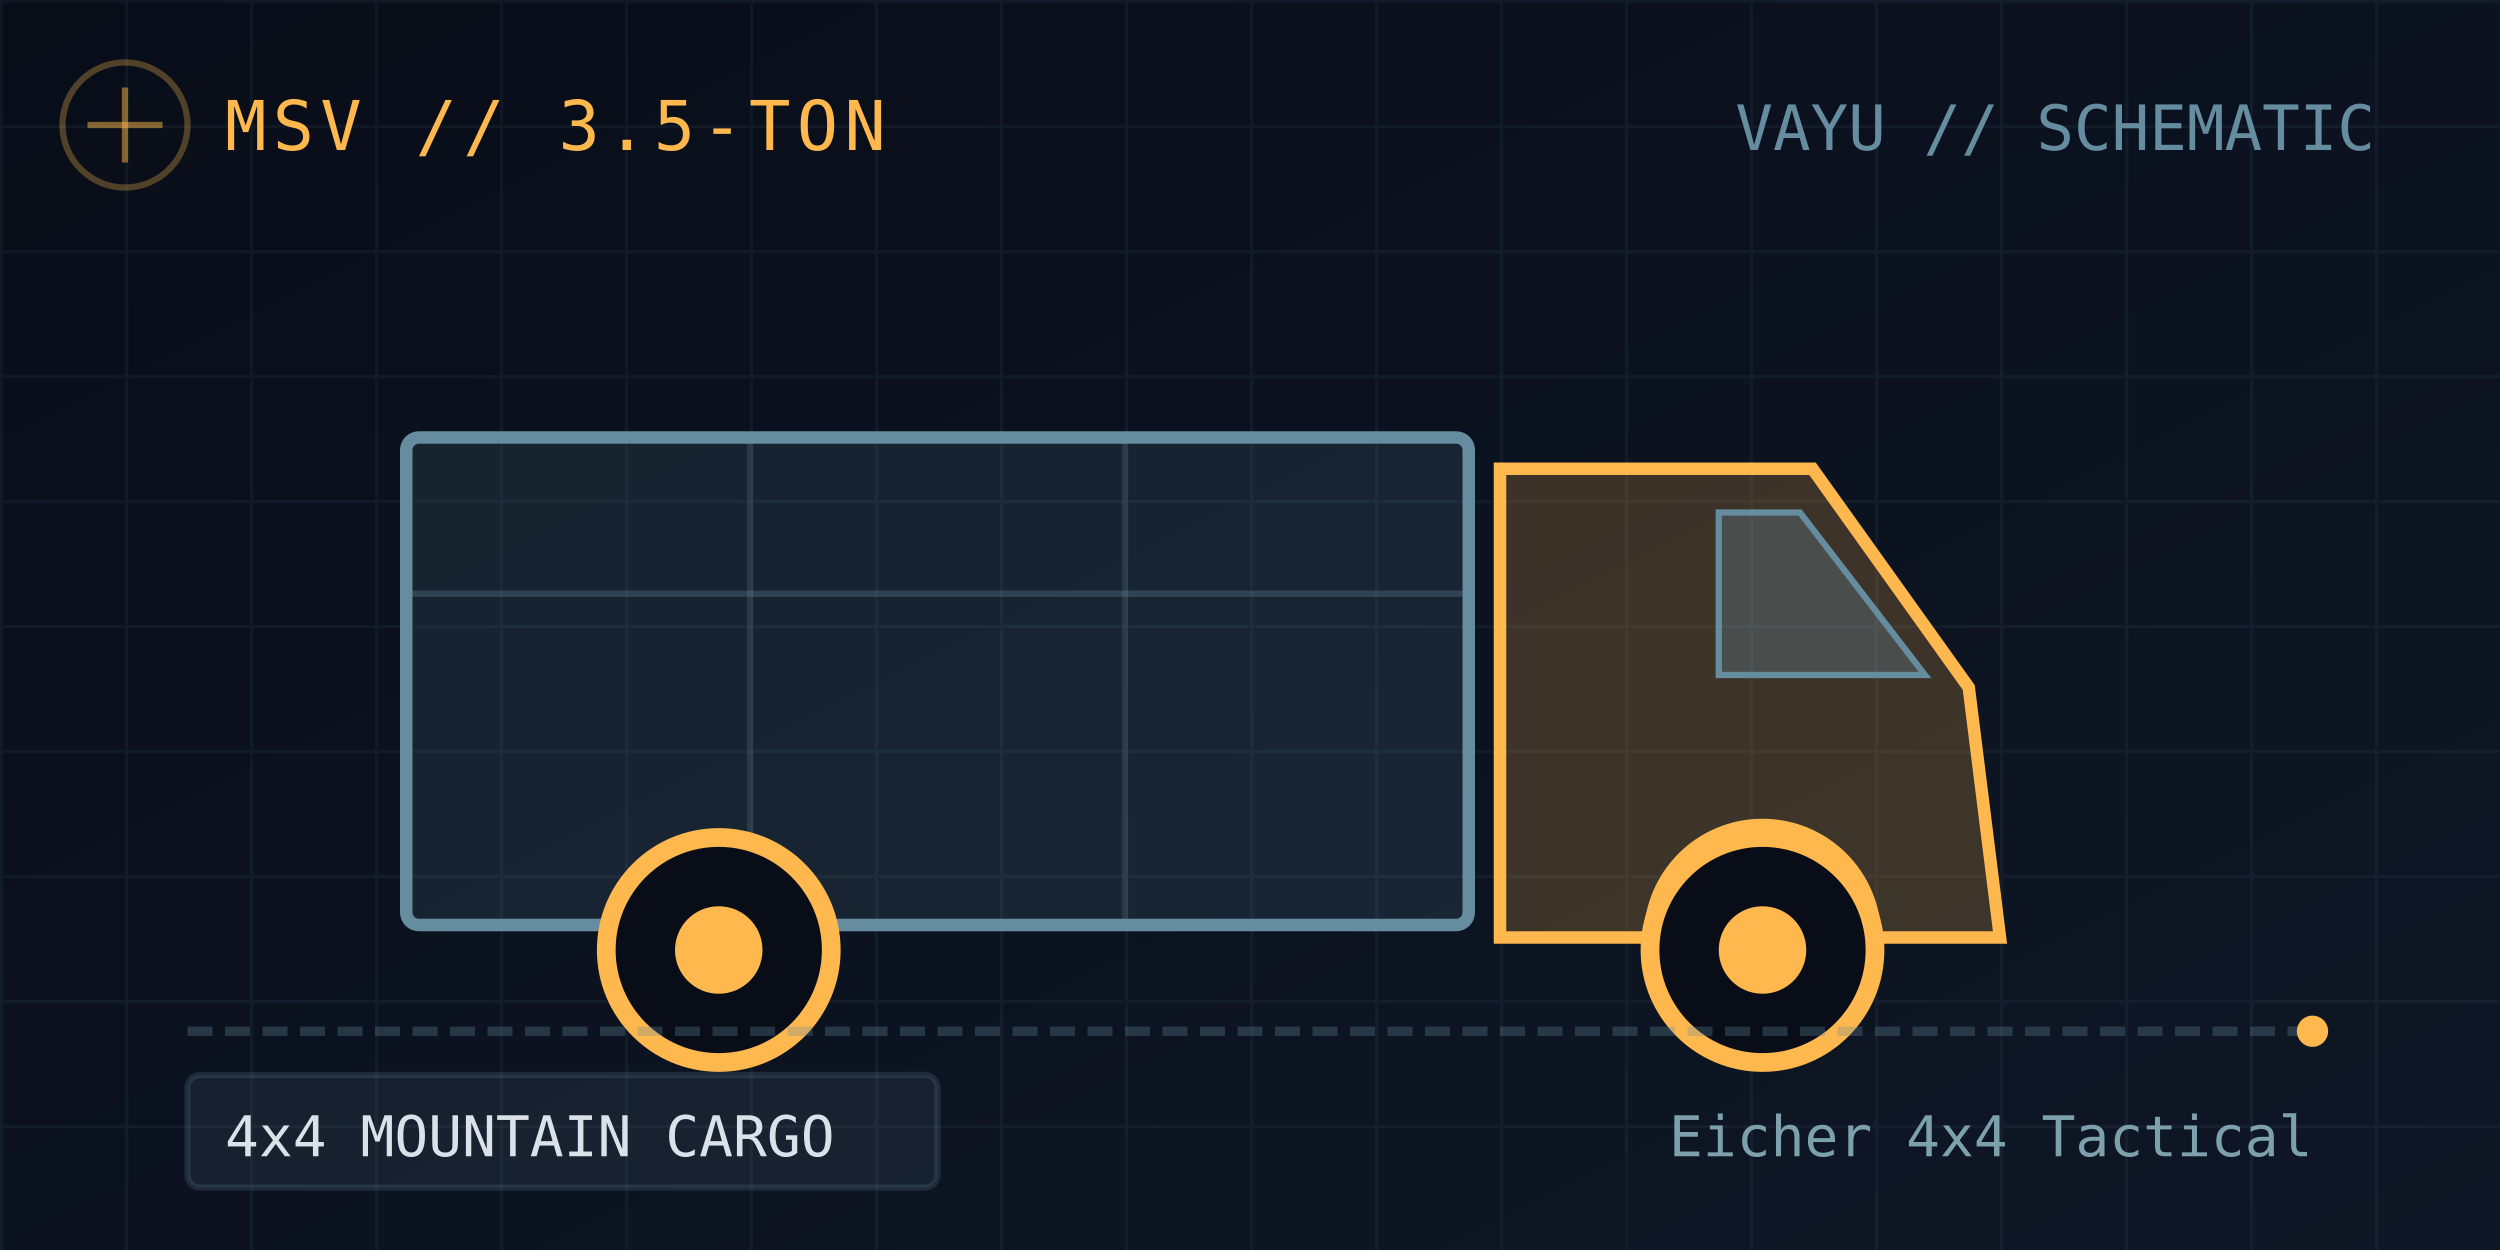
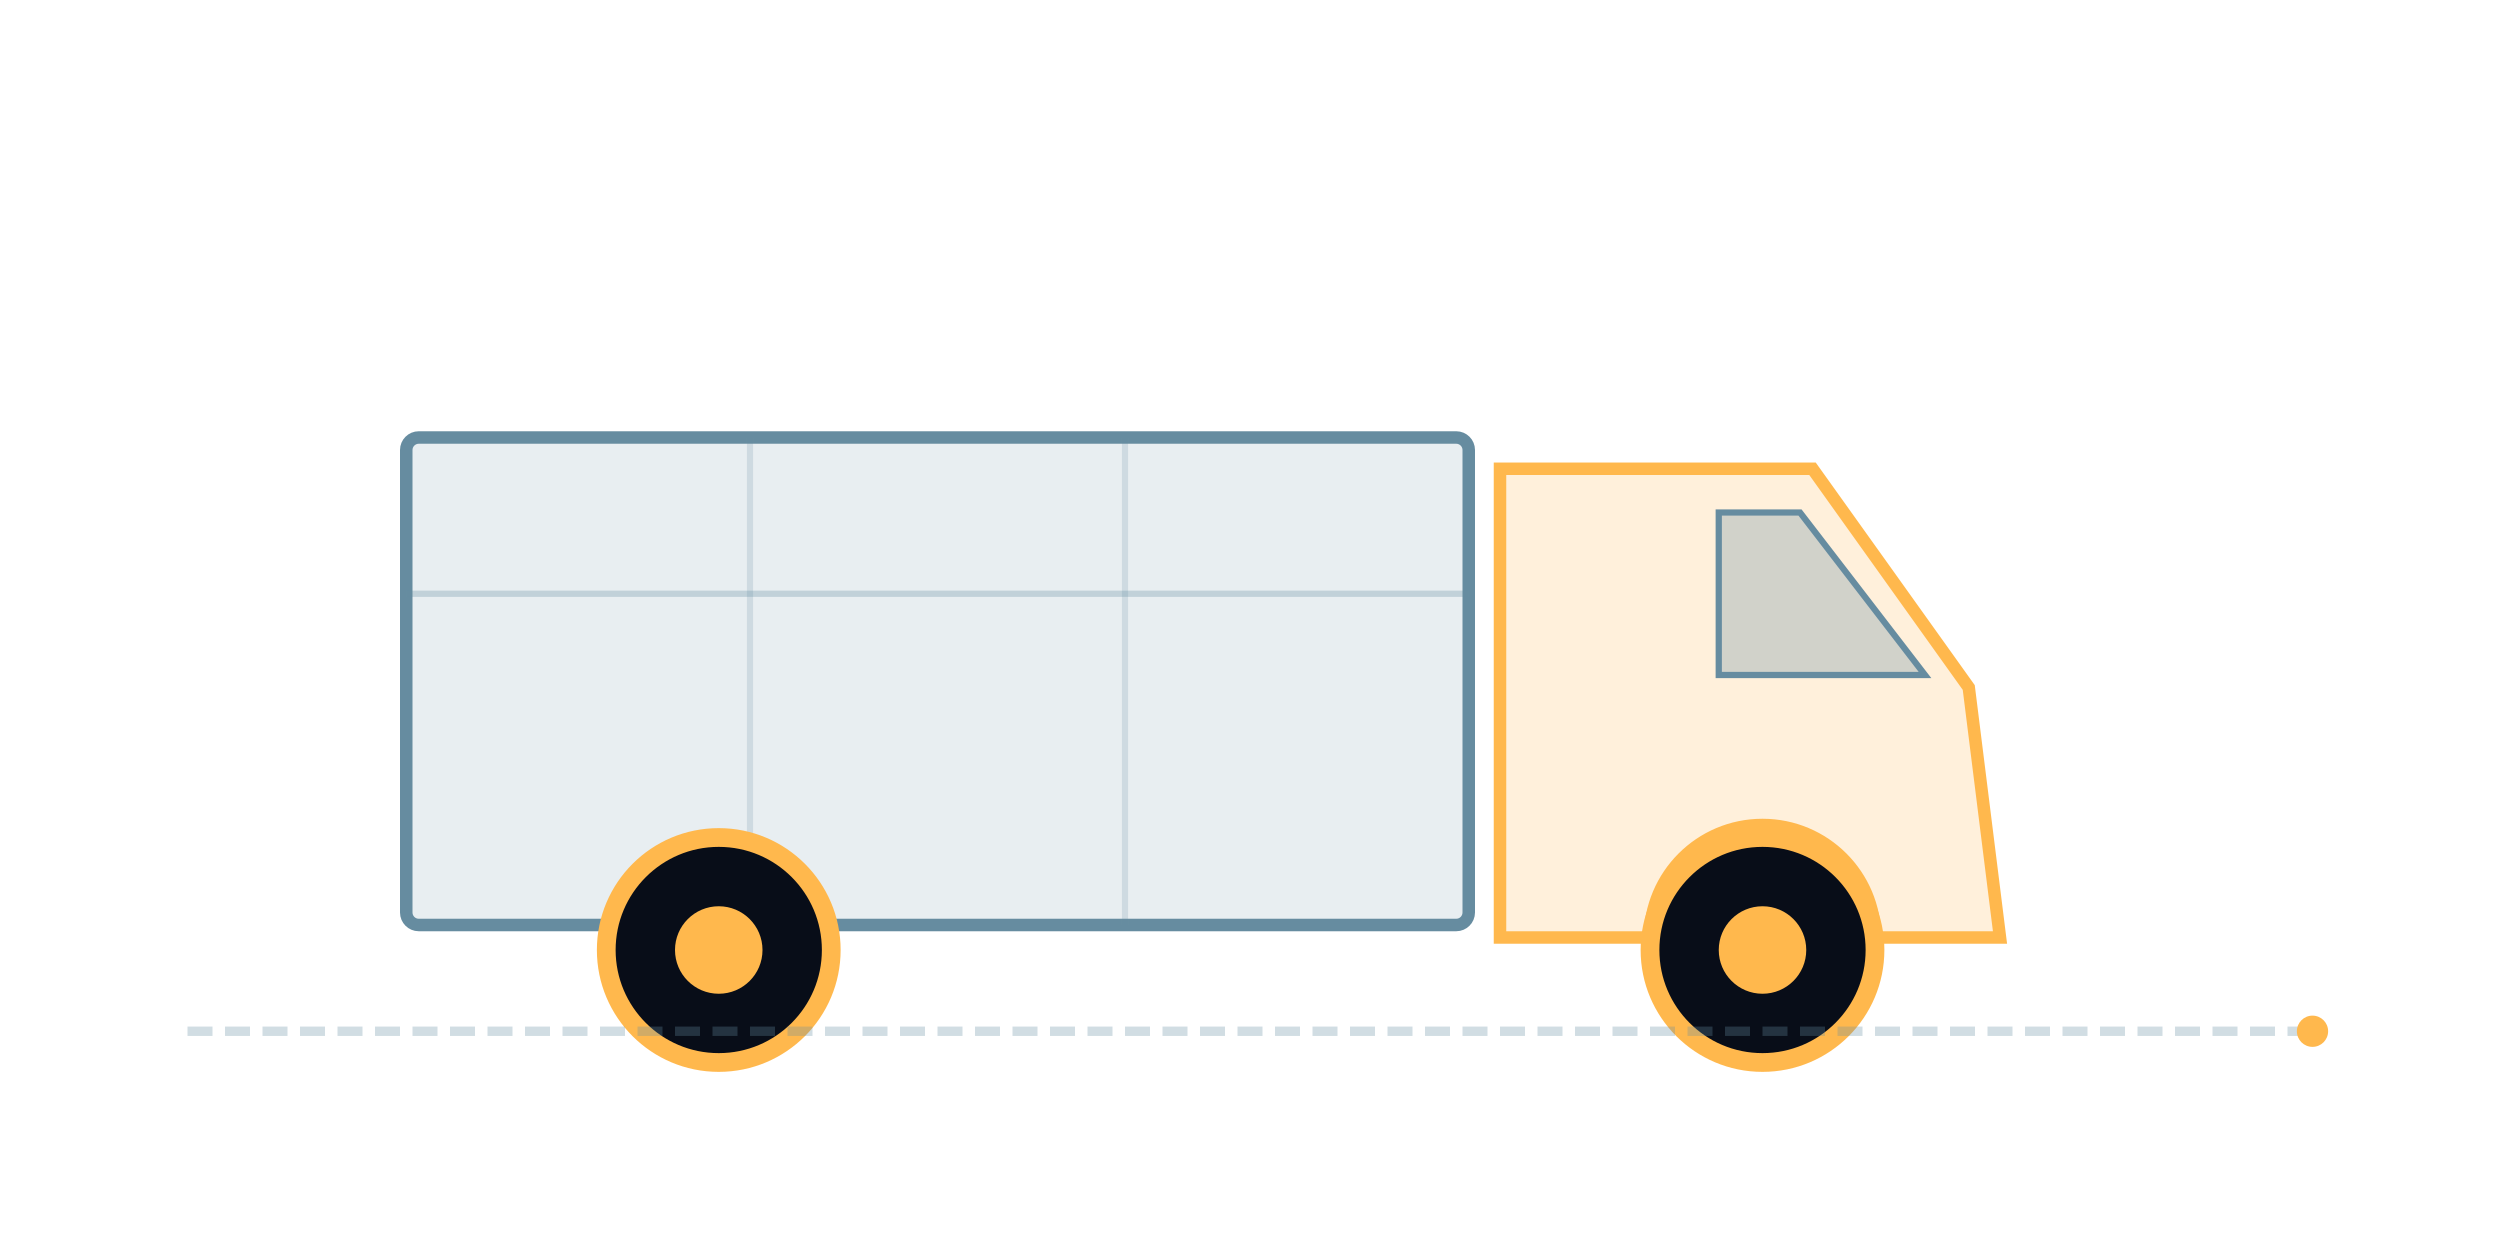
<svg xmlns="http://www.w3.org/2000/svg" viewBox="0 0 400 200" width="100%" height="100%">
  <defs>
    <linearGradient id="bg-grad" x1="0%" y1="0%" x2="100%" y2="100%">
      <stop offset="0%" stop-color="#080D18" />
      <stop offset="100%" stop-color="#0F1726" />
    </linearGradient>
    <linearGradient id="gold-grad" x1="0%" y1="0%" x2="100%" y2="0%">
      <stop offset="0%" stop-color="#FFB84D" />
      <stop offset="100%" stop-color="#FFD180" />
    </linearGradient>
    <pattern id="grid" width="20" height="20" patternUnits="userSpaceOnUse">
      <path d="M 20 0 L 0 0 0 20" fill="none" stroke="rgba(102,140,160,0.08)" stroke-width="1" />
    </pattern>
  </defs>
-   <rect width="100%" height="100%" fill="url(#bg-grad)" />
-   <rect width="100%" height="100%" fill="url(#grid)" />
-   <circle cx="20" cy="20" r="10" fill="none" stroke="rgba(255,184,77,0.3)" stroke-width="1" />
-   <line x1="20" y1="14" x2="20" y2="26" stroke="rgba(255,184,77,0.5)" stroke-width="1" />
-   <line x1="14" y1="20" x2="26" y2="20" stroke="rgba(255,184,77,0.5)" stroke-width="1" />
-   <text x="36" y="24" fill="#FFB84D" font-family="'Share Tech Mono', monospace" font-size="11" letter-spacing="1">MSV // 3.5-TON</text>
-   <text x="380" y="24" text-anchor="end" fill="#668CA0" font-family="'Share Tech Mono', monospace" font-size="10">VAYU // SCHEMATIC</text>
  <g transform="translate(40, 30)">
    <path d="M 200,120 L 200,45 L 250,45 L 275,80 L 280,120 L 260,120 A 18 18 0 0 0 224,120 L 200,120 Z" fill="rgba(255,184,77,0.2)" stroke="#FFB84D" stroke-width="2" />
    <polygon points="235,52 248,52 268,78 235,78" fill="rgba(102,140,160,0.3)" stroke="#668CA0" stroke-width="1" />
    <rect x="25" y="40" width="170" height="78" rx="2" fill="rgba(102,140,160,0.15)" stroke="#668CA0" stroke-width="2" />
    <line x1="25" y1="65" x2="195" y2="65" stroke="rgba(102,140,160,0.3)" stroke-width="1" />
    <line x1="80" y1="40" x2="80" y2="118" stroke="rgba(102,140,160,0.2)" stroke-width="1" />
    <line x1="140" y1="40" x2="140" y2="118" stroke="rgba(102,140,160,0.2)" stroke-width="1" />
    <circle cx="75" cy="122" r="18" fill="#080D18" stroke="#FFB84D" stroke-width="3" />
    <circle cx="75" cy="122" r="7" fill="#FFB84D" />
    <circle cx="242" cy="122" r="18" fill="#080D18" stroke="#FFB84D" stroke-width="3" />
    <circle cx="242" cy="122" r="7" fill="#FFB84D" />
  </g>
  <line x1="30" y1="165" x2="370" y2="165" stroke="rgba(102,140,160,0.3)" stroke-width="1.5" stroke-dasharray="4 2" />
  <circle cx="370" cy="165" r="2.5" fill="#FFB84D" />
-   <rect x="30" y="172" width="120" height="18" rx="2" fill="rgba(102,140,160,0.12)" stroke="rgba(102,140,160,0.2)" />
-   <text x="36" y="185" fill="#DBE1E9" font-family="'Share Tech Mono', monospace" font-size="9">4x4 MOUNTAIN CARGO</text>
-   <text x="370" y="185" text-anchor="end" fill="#7DA1AC" font-family="'Share Tech Mono', monospace" font-size="9">Eicher 4x4 Tactical</text>
</svg>
